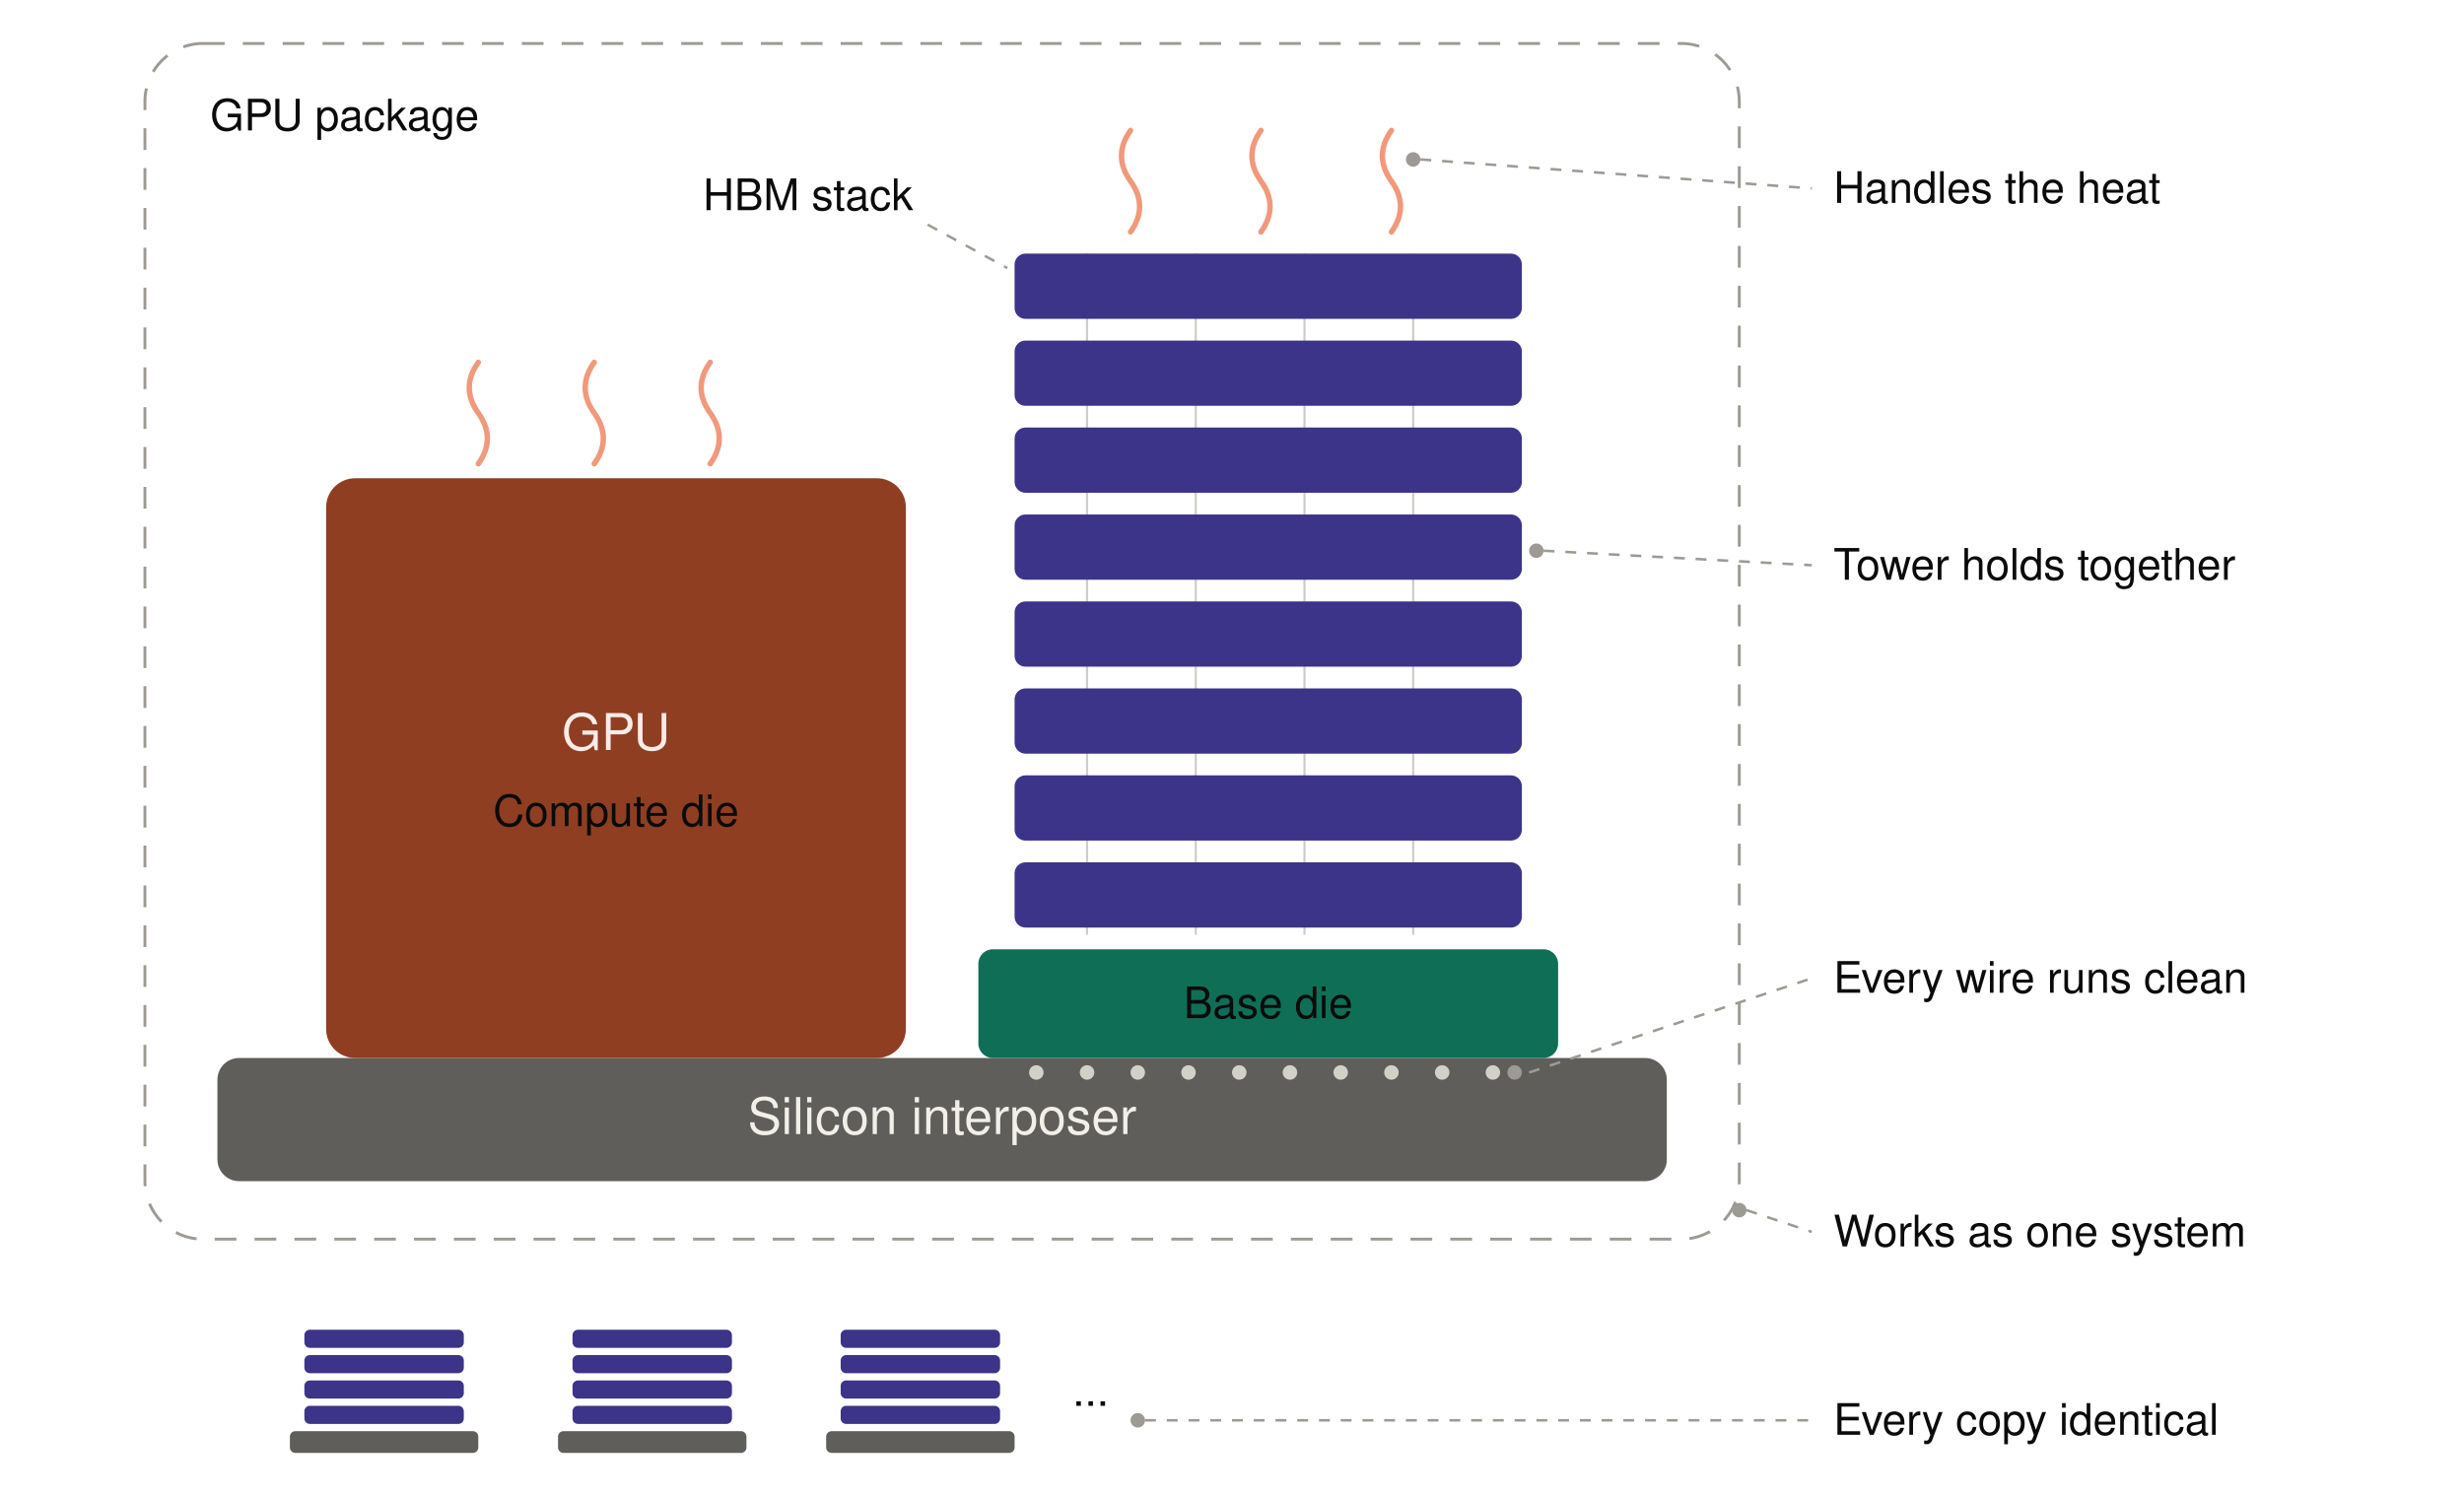
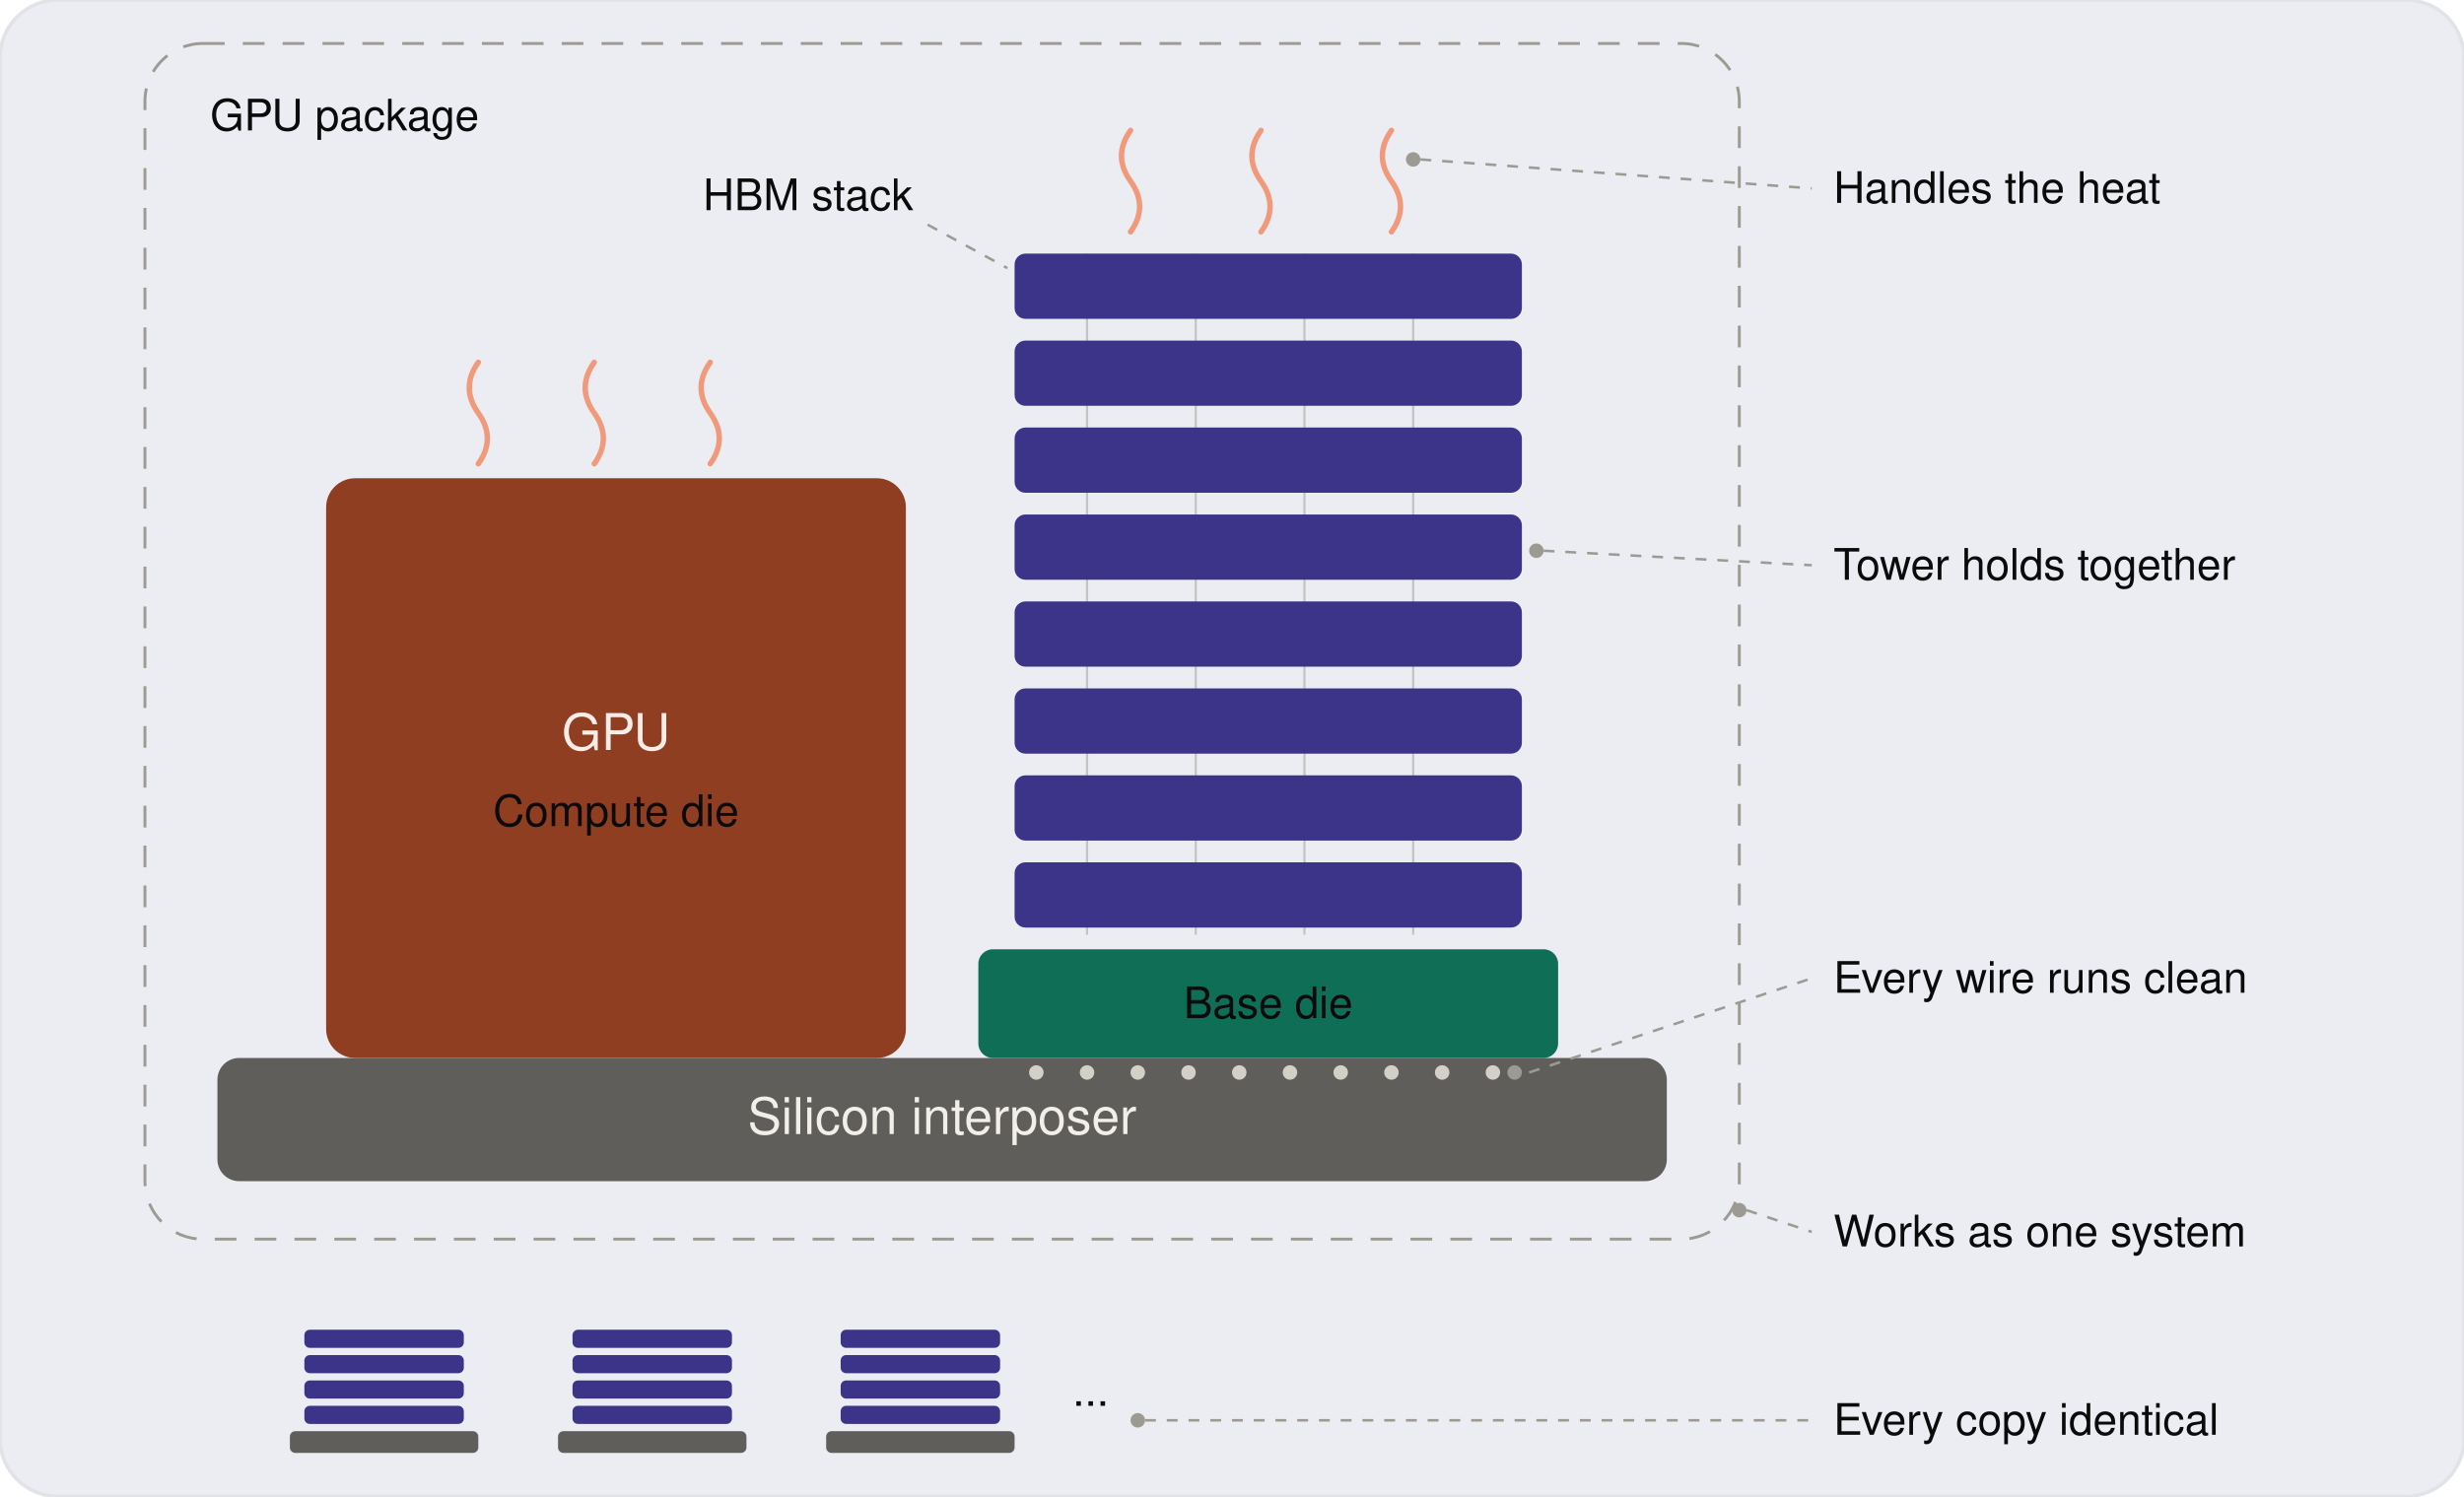
<svg xmlns="http://www.w3.org/2000/svg" width="680" height="413" viewBox="0 48 680 413" role="img">
  <style>
    text { font-family: -apple-system, "Segoe UI", Helvetica, Arial, sans-serif; }
    .t14 { font-size: 14px; font-weight: 500; }
    .t12 { font-size: 12px; font-weight: 400; fill: #0B0B0B; }
    .leader { stroke: #9c9a92; stroke-width: 0.7; stroke-dasharray: 3 3; fill: none; }
  </style>
+   <rect x="0" y="48" width="680" height="413" rx="16" fill="#EBEDF2" stroke="#E2E3E8" stroke-width="1" />
  <rect x="40" y="60" width="440" height="330" rx="16" fill="none" stroke="#9c9a92" stroke-width="0.8" stroke-dasharray="6 5" />
  <text class="t12" x="58" y="84">GPU package</text>
  <rect x="60" y="340" width="400" height="34" rx="6" fill="#5F5E5A" />
  <text class="t14" x="260" y="361" text-anchor="middle" fill="#F1EFE8">Silicon interposer</text>
  <rect x="90" y="180" width="160" height="160" rx="8" fill="#8F3E22" />
  <text class="t14" x="170" y="255" text-anchor="middle" fill="#FAECE7">GPU</text>
  <text class="t12" x="170" y="276" text-anchor="middle" fill="#F5C4B3">Compute die</text>
  <rect x="270" y="310" width="160" height="30" rx="4" fill="#0F6E56" />
  <text class="t12" x="350" y="329" text-anchor="middle" fill="#E1F5EE">Base die</text>
  <line x1="300" y1="118" x2="300" y2="306" stroke="#9c9a92" stroke-width="0.6" opacity="0.5" />
  <line x1="330" y1="118" x2="330" y2="306" stroke="#9c9a92" stroke-width="0.6" opacity="0.5" />
  <line x1="360" y1="118" x2="360" y2="306" stroke="#9c9a92" stroke-width="0.6" opacity="0.5" />
  <line x1="390" y1="118" x2="390" y2="306" stroke="#9c9a92" stroke-width="0.6" opacity="0.5" />
  <rect x="280" y="286" width="140" height="18" rx="3" fill="#3C3489" />
  <rect x="280" y="262" width="140" height="18" rx="3" fill="#3C3489" />
  <rect x="280" y="238" width="140" height="18" rx="3" fill="#3C3489" />
  <rect x="280" y="214" width="140" height="18" rx="3" fill="#3C3489" />
  <rect x="280" y="190" width="140" height="18" rx="3" fill="#3C3489" />
  <rect x="280" y="166" width="140" height="18" rx="3" fill="#3C3489" />
  <rect x="280" y="142" width="140" height="18" rx="3" fill="#3C3489" />
  <rect x="280" y="118" width="140" height="18" rx="3" fill="#3C3489" />
  <circle cx="286" cy="344" r="2" fill="#D3D1C7" />
  <circle cx="300" cy="344" r="2" fill="#D3D1C7" />
  <circle cx="314" cy="344" r="2" fill="#D3D1C7" />
  <circle cx="328" cy="344" r="2" fill="#D3D1C7" />
  <circle cx="342" cy="344" r="2" fill="#D3D1C7" />
  <circle cx="356" cy="344" r="2" fill="#D3D1C7" />
  <circle cx="370" cy="344" r="2" fill="#D3D1C7" />
  <circle cx="384" cy="344" r="2" fill="#D3D1C7" />
  <circle cx="398" cy="344" r="2" fill="#D3D1C7" />
  <circle cx="412" cy="344" r="2" fill="#D3D1C7" />
  <path d="M132 176 q5 -7 0 -14 q-5 -7 0 -14" fill="none" stroke="#F0997B" stroke-width="1.5" stroke-linecap="round" />
  <path d="M164 176 q5 -7 0 -14 q-5 -7 0 -14" fill="none" stroke="#F0997B" stroke-width="1.5" stroke-linecap="round" />
  <path d="M196 176 q5 -7 0 -14 q-5 -7 0 -14" fill="none" stroke="#F0997B" stroke-width="1.5" stroke-linecap="round" />
  <path d="M312 112 q5 -7 0 -14 q-5 -7 0 -14" fill="none" stroke="#F0997B" stroke-width="1.5" stroke-linecap="round" />
  <path d="M348 112 q5 -7 0 -14 q-5 -7 0 -14" fill="none" stroke="#F0997B" stroke-width="1.5" stroke-linecap="round" />
  <path d="M384 112 q5 -7 0 -14 q-5 -7 0 -14" fill="none" stroke="#F0997B" stroke-width="1.5" stroke-linecap="round" />
  <text class="t12" x="252" y="106" text-anchor="end">HBM stack</text>
  <line class="leader" x1="256" y1="110" x2="278" y2="122" />
  <circle cx="390" cy="92" r="2" fill="#9c9a92" />
  <line class="leader" x1="392" y1="92" x2="500" y2="100" />
  <text class="t12" x="506" y="104">Handles the heat</text>
  <circle cx="424" cy="200" r="2" fill="#9c9a92" />
  <line class="leader" x1="426" y1="200" x2="500" y2="204" />
  <text class="t12" x="506" y="208">Tower holds together</text>
  <circle cx="418" cy="344" r="2" fill="#9c9a92" />
  <line class="leader" x1="422" y1="344" x2="500" y2="318" />
  <text class="t12" x="506" y="322">Every wire runs clean</text>
  <circle cx="480" cy="382" r="2" fill="#9c9a92" />
  <line class="leader" x1="482" y1="382" x2="500" y2="388" />
  <text class="t12" x="506" y="392">Works as one system</text>
  <rect x="84" y="415" width="44" height="5" rx="1.5" fill="#3C3489" />
  <rect x="84" y="422" width="44" height="5" rx="1.5" fill="#3C3489" />
  <rect x="84" y="429" width="44" height="5" rx="1.5" fill="#3C3489" />
  <rect x="84" y="436" width="44" height="5" rx="1.5" fill="#3C3489" />
  <rect x="80" y="443" width="52" height="6" rx="1.5" fill="#5F5E5A" />
  <rect x="158" y="415" width="44" height="5" rx="1.5" fill="#3C3489" />
  <rect x="158" y="422" width="44" height="5" rx="1.5" fill="#3C3489" />
  <rect x="158" y="429" width="44" height="5" rx="1.5" fill="#3C3489" />
  <rect x="158" y="436" width="44" height="5" rx="1.5" fill="#3C3489" />
  <rect x="154" y="443" width="52" height="6" rx="1.5" fill="#5F5E5A" />
  <rect x="232" y="415" width="44" height="5" rx="1.5" fill="#3C3489" />
  <rect x="232" y="422" width="44" height="5" rx="1.5" fill="#3C3489" />
  <rect x="232" y="429" width="44" height="5" rx="1.5" fill="#3C3489" />
  <rect x="232" y="436" width="44" height="5" rx="1.5" fill="#3C3489" />
  <rect x="228" y="443" width="52" height="6" rx="1.5" fill="#5F5E5A" />
  <text class="t12" x="296" y="436">...</text>
  <circle cx="314" cy="440" r="2" fill="#9c9a92" />
  <line class="leader" x1="316" y1="440" x2="500" y2="440" />
  <text class="t12" x="506" y="444">Every copy identical</text>
</svg>
